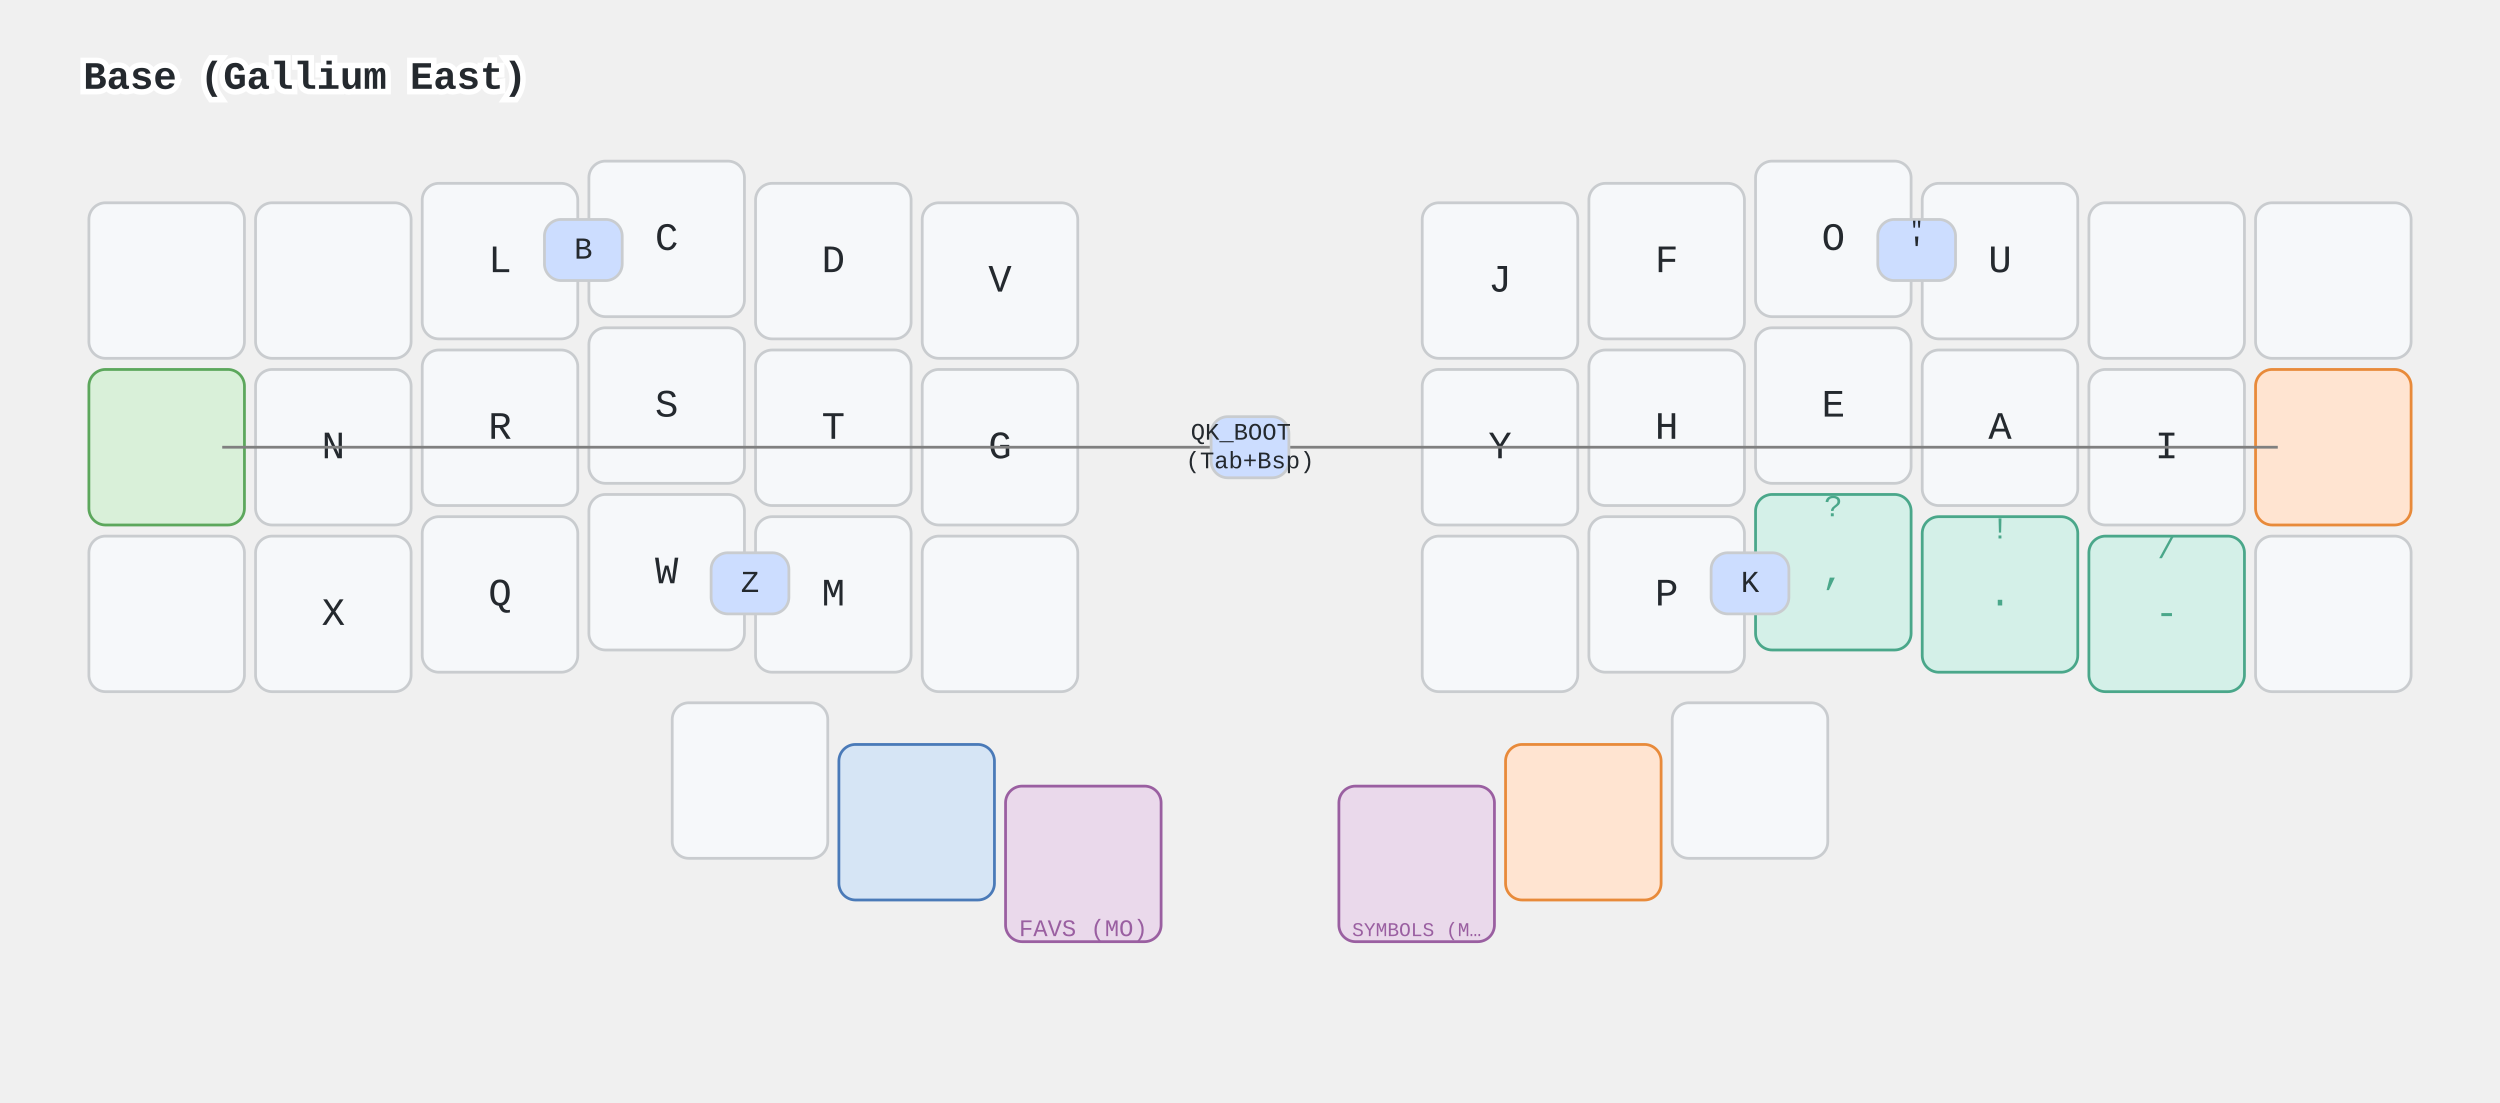
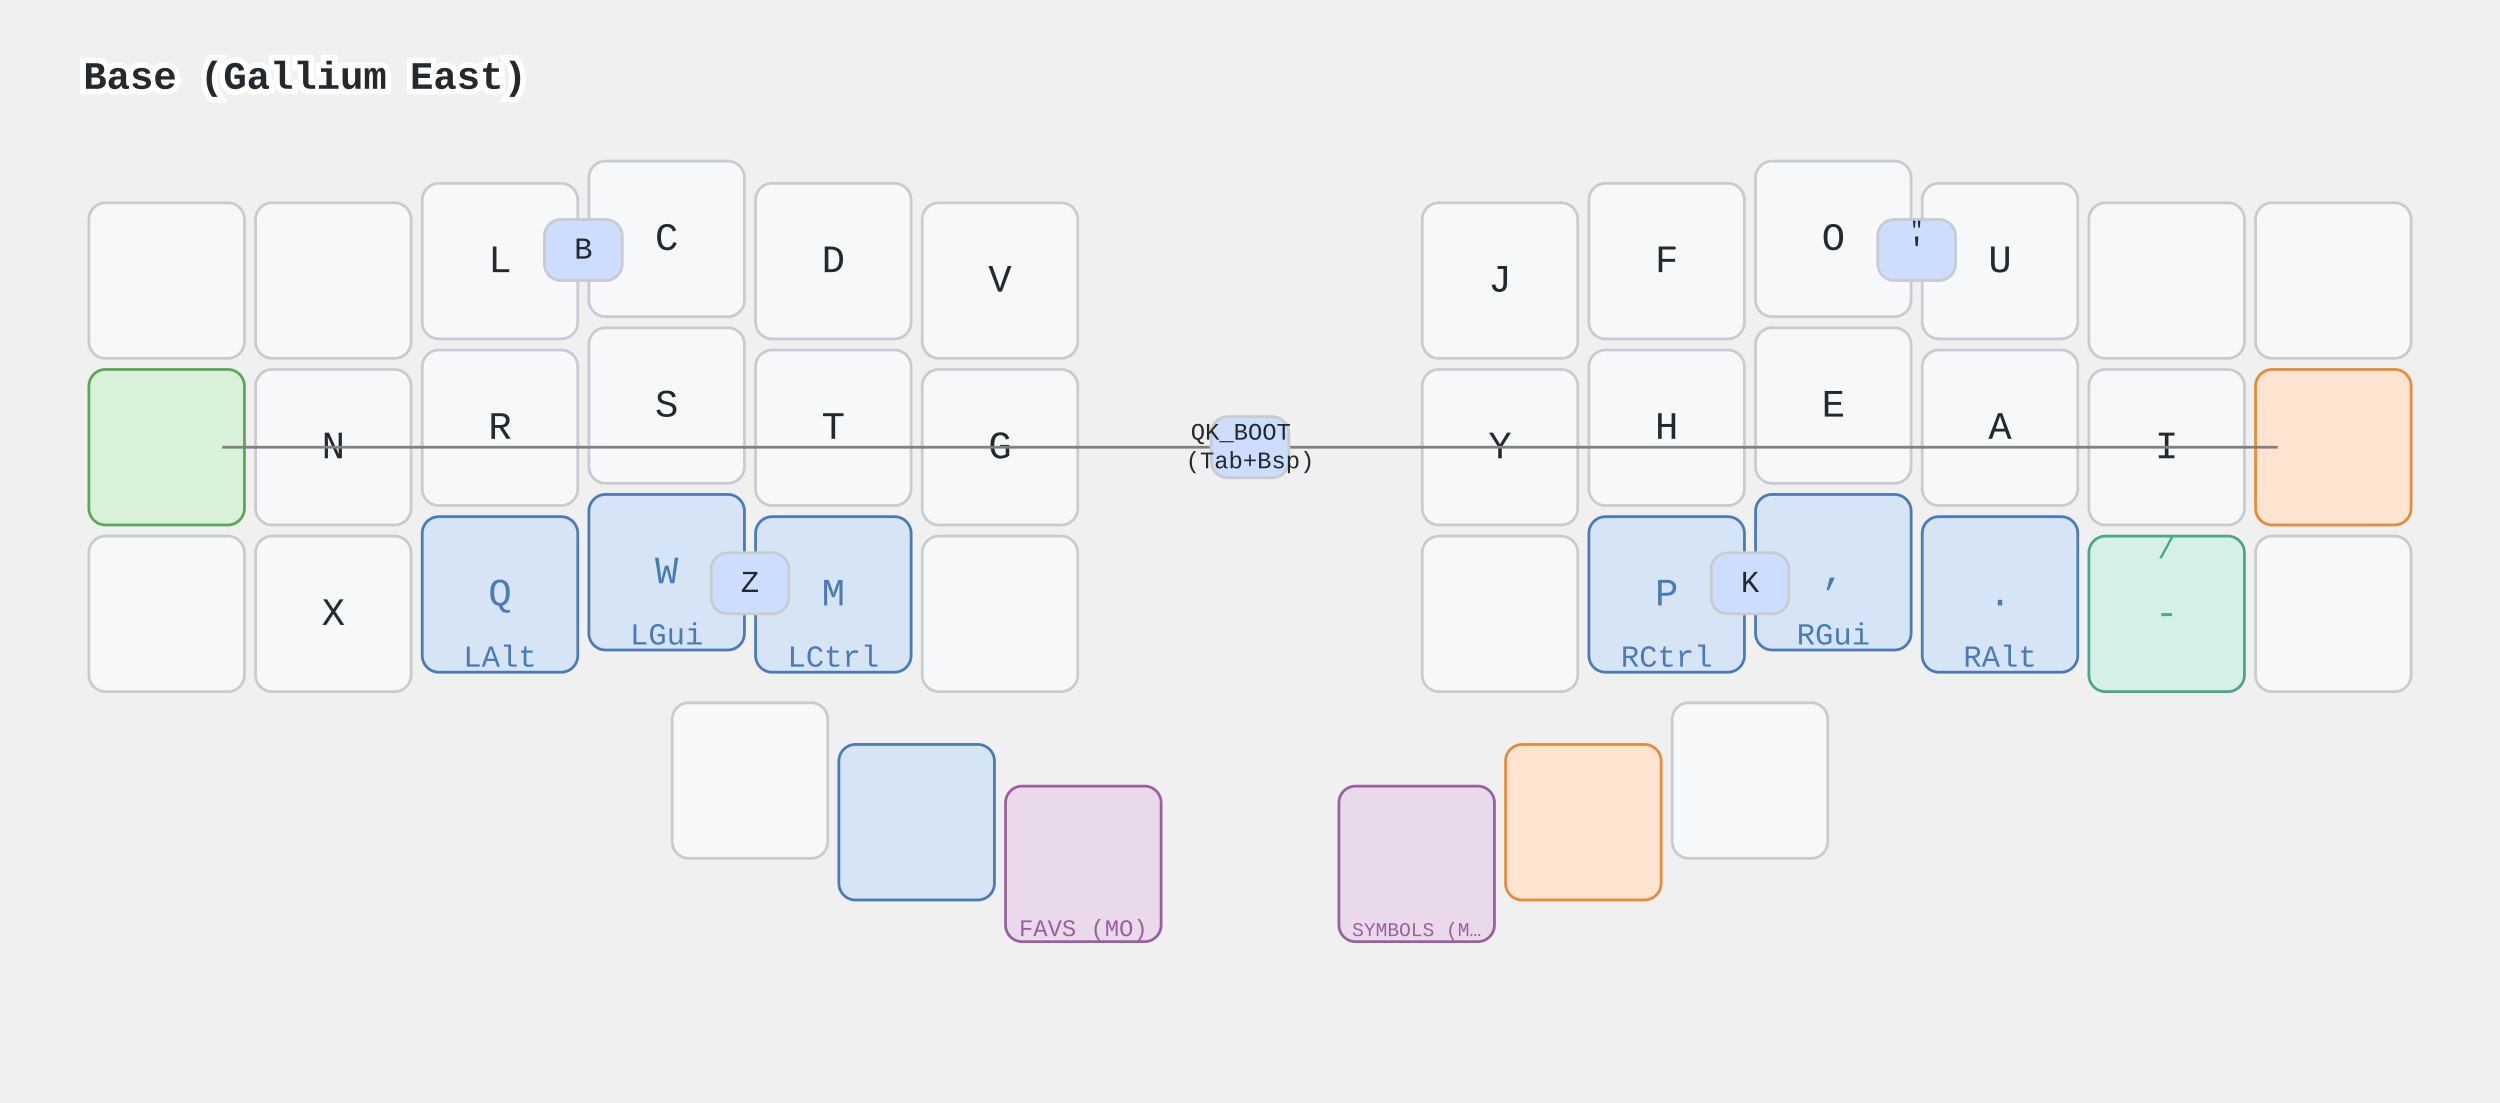
<svg xmlns="http://www.w3.org/2000/svg" xmlns:xlink="http://www.w3.org/1999/xlink" width="900" height="397" viewBox="0 0 900 397" class="keymap">
  <defs>/* start glyphs */
<svg id="mdi:apple-keyboard-shift">
      <svg id="mdi-apple-keyboard-shift" viewBox="0 0 24 24">
        <path d="M15,18V12H17.17L12,6.83L6.83,12H9V18H15M12,4L22,14H17V20H7V14H2L12,4Z" />
      </svg>
    </svg>
    <svg id="mdi:backspace-outline">
      <svg id="mdi-backspace-outline" viewBox="0 0 24 24">
        <path d="M19,15.59L17.59,17L14,13.41L10.41,17L9,15.59L12.59,12L9,8.41L10.41,7L14,10.59L17.59,7L19,8.41L15.41,12L19,15.59M22,3A2,2 0 0,1 24,5V19A2,2 0 0,1 22,21H7C6.31,21 5.77,20.64 5.41,20.11L0,12L5.41,3.88C5.77,3.35 6.31,3 7,3H22M22,5H7L2.28,12L7,19H22V5Z" />
      </svg>
    </svg>
    <svg id="mdi:keyboard-space">
      <svg id="mdi-keyboard-space" viewBox="0 0 24 24">
        <path d="M3 15H5V19H19V15H21V19C21 20.1 20.1 21 19 21H5C3.9 21 3 20.1 3 19V15Z" />
      </svg>
    </svg>
    <svg id="mdi:keyboard-tab">
      <svg id="mdi-keyboard-tab" viewBox="0 0 24 24">
        <path d="M20,18H22V6H20M11.59,7.41L15.17,11H1V13H15.17L11.59,16.58L13,18L19,12L13,6L11.59,7.41Z" />
      </svg>
    </svg>
    <svg id="mdi:layers-outline">
      <svg id="mdi-layers-outline" viewBox="0 0 24 24">
        <path d="M12,18.54L19.37,12.8L21,14.07L12,21.07L3,14.07L4.62,12.81L12,18.54M12,16L3,9L12,2L21,9L12,16M12,4.53L6.26,9L12,13.47L17.74,9L12,4.53Z" />
      </svg>
    </svg>
  </defs>/* end glyphs */
<style>/* inherit to force styles through use tags */
svg path {
    fill: inherit;
}

/* font and background color specifications */
svg.keymap {
    font-family: SFMono-Regular,Consolas,Liberation Mono,Menlo,monospace;
    font-size: 14px;
    font-kerning: normal;
    text-rendering: optimizeLegibility;
    fill: #24292e;
}

/* default key styling */
rect.key {
    fill: #f6f8fa;
}

rect.key, rect.combo {
    stroke: #c9cccf;
    stroke-width: 1;
}

/* default key side styling, only used is draw_key_sides is set */
rect.side {
    filter: brightness(90%);
}

/* color accent for combo boxes */
rect.combo, rect.combo-separate {
    fill: #cdf;
}

/* color accent for held keys */
rect.held, rect.combo.held {
    fill: #fdd;
}

/* color accent for ghost (optional) keys */
rect.ghost, rect.combo.ghost {
    stroke-dasharray: 4, 4;
    stroke-width: 2;
}

text {
    text-anchor: middle;
    dominant-baseline: middle;
}

/* styling for layer labels */
text.label {
    font-weight: bold;
    text-anchor: start;
    stroke: white;
    stroke-width: 4;
    paint-order: stroke;
}

/* styling for optional footer */
text.footer {
    text-anchor: end;
    dominant-baseline: auto;
    stroke: white;
    stroke-width: 4;
    paint-order: stroke;
}

/* styling for combo tap, and key non-tap label text */
text.combo, text.hold, text.shifted, text.left, text.right, text.tl, text.tr, text.bl, text.br {
    font-size: 11px;
}

text.hold, text.bl, text.br {
    text-anchor: middle;
    dominant-baseline: auto;
}

text.shifted, text.tl, text.tr {
    text-anchor: middle;
    dominant-baseline: hanging;
}

text.left, text.tl, text.bl {
    text-anchor: start;
}

text.right, text.tr, text.br {
    text-anchor: end;
}

text.layer-activator {
    text-decoration: underline;
}

/* styling for hold/shifted label text in combo box */
text.combo.hold, text.combo.shifted, text.combo.left, text.combo.right {
    font-size: 8px;
}

/* lighter symbol for transparent keys */
text.trans {
    fill: #7b7e81;
}

/* styling for combo dendrons */
path.combo {
    stroke-width: 1;
    stroke: gray;
    fill: none;
}

/* Start Tabler Icons Cleanup */
/* cannot use height/width with glyphs */
.icon-tabler &gt; path {
    fill: inherit;
    stroke: inherit;
    stroke-width: 2;
}
/* hide tabler's default box */
.icon-tabler &gt; path[stroke="none"][fill="none"] {
    visibility: hidden;
}
/* End Tabler Icons Cleanup */

.key.modifier rect { fill: #d6e5f5; stroke: #4a7ab8; }
.key.modifier :not(rect) { fill: #4a7ab8; }
.key.nav rect { fill: #d9f0d9; stroke: #5ca75c; }
.key.nav :not(rect) { fill: #5ca75c; }
.key.editing rect { fill: #ffe4d1; stroke: #e88a3a; }
.key.editing :not(rect) { fill: #e88a3a; }
.key.layer rect { fill: #ead9eb; stroke: #9a5fa1; }
.key.layer :not(rect) { fill: #9a5fa1; }
.key.system rect { fill: #fff4d1; stroke: #e8b52a; }
.key.system :not(rect) { fill: #e8b52a; }
.key.symbol rect { fill: #d4f0e8; stroke: #4aa78a; }
.key.symbol :not(rect) { fill: #4aa78a; }
.key.accent rect { fill: #ffe0d6; stroke: #e86d4a; }
.key.accent :not(rect) { fill: #e86d4a; }
</style>
  <g transform="translate(30, 0)" class="layer-Base (Gallium East)">
    <text x="0" y="28" class="label" id="Base-Gallium-East">Base (Gallium East)</text>
    <g transform="translate(0, 56)">
      <g transform="translate(30, 45)" class="key keypos-0">
        <rect rx="6" ry="6" x="-28" y="-28" width="56" height="56" class="key" />
      </g>
      <g transform="translate(90, 45)" class="key keypos-1">
        <rect rx="6" ry="6" x="-28" y="-28" width="56" height="56" class="key" />
      </g>
      <g transform="translate(150, 38)" class="key keypos-2">
        <rect rx="6" ry="6" x="-28" y="-28" width="56" height="56" class="key" />
        <text x="0" y="0" class="key tap">L</text>
      </g>
      <g transform="translate(210, 30)" class="key keypos-3">
        <rect rx="6" ry="6" x="-28" y="-28" width="56" height="56" class="key" />
        <text x="0" y="0" class="key tap">C</text>
      </g>
      <g transform="translate(270, 38)" class="key keypos-4">
        <rect rx="6" ry="6" x="-28" y="-28" width="56" height="56" class="key" />
        <text x="0" y="0" class="key tap">D</text>
      </g>
      <g transform="translate(330, 45)" class="key keypos-5">
        <rect rx="6" ry="6" x="-28" y="-28" width="56" height="56" class="key" />
        <text x="0" y="0" class="key tap">V</text>
      </g>
      <g transform="translate(510, 45)" class="key keypos-6">
        <rect rx="6" ry="6" x="-28" y="-28" width="56" height="56" class="key" />
        <text x="0" y="0" class="key tap">J</text>
      </g>
      <g transform="translate(570, 38)" class="key keypos-7">
        <rect rx="6" ry="6" x="-28" y="-28" width="56" height="56" class="key" />
        <text x="0" y="0" class="key tap">F</text>
      </g>
      <g transform="translate(630, 30)" class="key keypos-8">
        <rect rx="6" ry="6" x="-28" y="-28" width="56" height="56" class="key" />
        <text x="0" y="0" class="key tap">O</text>
      </g>
      <g transform="translate(690, 38)" class="key keypos-9">
        <rect rx="6" ry="6" x="-28" y="-28" width="56" height="56" class="key" />
        <text x="0" y="0" class="key tap">U</text>
      </g>
      <g transform="translate(750, 45)" class="key keypos-10">
        <rect rx="6" ry="6" x="-28" y="-28" width="56" height="56" class="key" />
      </g>
      <g transform="translate(810, 45)" class="key keypos-11">
        <rect rx="6" ry="6" x="-28" y="-28" width="56" height="56" class="key" />
      </g>
      <g transform="translate(30, 105)" class="key nav keypos-12">
        <rect rx="6" ry="6" x="-28" y="-28" width="56" height="56" class="key nav" />
        <use href="#mdi:keyboard-tab" xlink:href="#mdi:keyboard-tab" x="-7" y="-7" height="14" width="14.0" class="key nav tap glyph mdi:keyboard-tab" />
      </g>
      <g transform="translate(90, 105)" class="key keypos-13">
        <rect rx="6" ry="6" x="-28" y="-28" width="56" height="56" class="key" />
        <text x="0" y="0" class="key tap">N</text>
      </g>
      <g transform="translate(150, 98)" class="key keypos-14">
        <rect rx="6" ry="6" x="-28" y="-28" width="56" height="56" class="key" />
        <text x="0" y="0" class="key tap">R</text>
      </g>
      <g transform="translate(210, 90)" class="key keypos-15">
        <rect rx="6" ry="6" x="-28" y="-28" width="56" height="56" class="key" />
        <text x="0" y="0" class="key tap">S</text>
      </g>
      <g transform="translate(270, 98)" class="key keypos-16">
        <rect rx="6" ry="6" x="-28" y="-28" width="56" height="56" class="key" />
        <text x="0" y="0" class="key tap">T</text>
      </g>
      <g transform="translate(330, 105)" class="key keypos-17">
        <rect rx="6" ry="6" x="-28" y="-28" width="56" height="56" class="key" />
        <text x="0" y="0" class="key tap">G</text>
      </g>
      <g transform="translate(510, 105)" class="key keypos-18">
        <rect rx="6" ry="6" x="-28" y="-28" width="56" height="56" class="key" />
        <text x="0" y="0" class="key tap">Y</text>
      </g>
      <g transform="translate(570, 98)" class="key keypos-19">
        <rect rx="6" ry="6" x="-28" y="-28" width="56" height="56" class="key" />
        <text x="0" y="0" class="key tap">H</text>
      </g>
      <g transform="translate(630, 90)" class="key keypos-20">
        <rect rx="6" ry="6" x="-28" y="-28" width="56" height="56" class="key" />
        <text x="0" y="0" class="key tap">E</text>
      </g>
      <g transform="translate(690, 98)" class="key keypos-21">
        <rect rx="6" ry="6" x="-28" y="-28" width="56" height="56" class="key" />
        <text x="0" y="0" class="key tap">A</text>
      </g>
      <g transform="translate(750, 105)" class="key keypos-22">
        <rect rx="6" ry="6" x="-28" y="-28" width="56" height="56" class="key" />
        <text x="0" y="0" class="key tap">I</text>
      </g>
      <g transform="translate(810, 105)" class="key editing keypos-23">
        <rect rx="6" ry="6" x="-28" y="-28" width="56" height="56" class="key editing" />
        <use href="#mdi:backspace-outline" xlink:href="#mdi:backspace-outline" x="-7" y="-7" height="14" width="14.0" class="key editing tap glyph mdi:backspace-outline" />
      </g>
      <g transform="translate(30, 165)" class="key keypos-24">
        <rect rx="6" ry="6" x="-28" y="-28" width="56" height="56" class="key" />
      </g>
      <g transform="translate(90, 165)" class="key keypos-25">
        <rect rx="6" ry="6" x="-28" y="-28" width="56" height="56" class="key" />
        <text x="0" y="0" class="key tap">X</text>
      </g>
-       <g transform="translate(150, 158)" class="key keypos-26">
-         <rect rx="6" ry="6" x="-28" y="-28" width="56" height="56" class="key" />
-         <text x="0" y="0" class="key tap">Q</text>
-       </g>
-       <g transform="translate(210, 150)" class="key keypos-27">
-         <rect rx="6" ry="6" x="-28" y="-28" width="56" height="56" class="key" />
-         <text x="0" y="0" class="key tap">W</text>
-       </g>
-       <g transform="translate(270, 158)" class="key keypos-28">
-         <rect rx="6" ry="6" x="-28" y="-28" width="56" height="56" class="key" />
-         <text x="0" y="0" class="key tap">M</text>
+       <g transform="translate(150, 158)" class="key modifier keypos-26">
+         <rect rx="6" ry="6" x="-28" y="-28" width="56" height="56" class="key modifier" />
+         <text x="0" y="0" class="key modifier tap">Q</text>
+         <text x="0" y="26" class="key modifier hold">LAlt</text>
+       </g>
+       <g transform="translate(210, 150)" class="key modifier keypos-27">
+         <rect rx="6" ry="6" x="-28" y="-28" width="56" height="56" class="key modifier" />
+         <text x="0" y="0" class="key modifier tap">W</text>
+         <text x="0" y="26" class="key modifier hold">LGui</text>
+       </g>
+       <g transform="translate(270, 158)" class="key modifier keypos-28">
+         <rect rx="6" ry="6" x="-28" y="-28" width="56" height="56" class="key modifier" />
+         <text x="0" y="0" class="key modifier tap">M</text>
+         <text x="0" y="26" class="key modifier hold">LCtrl</text>
      </g>
      <g transform="translate(330, 165)" class="key keypos-29">
        <rect rx="6" ry="6" x="-28" y="-28" width="56" height="56" class="key" />
      </g>
      <g transform="translate(510, 165)" class="key keypos-30">
        <rect rx="6" ry="6" x="-28" y="-28" width="56" height="56" class="key" />
      </g>
-       <g transform="translate(570, 158)" class="key keypos-31">
-         <rect rx="6" ry="6" x="-28" y="-28" width="56" height="56" class="key" />
-         <text x="0" y="0" class="key tap">P</text>
-       </g>
-       <g transform="translate(630, 150)" class="key symbol keypos-32">
-         <rect rx="6" ry="6" x="-28" y="-28" width="56" height="56" class="key symbol" />
-         <text x="0" y="0" class="key symbol tap">,</text>
-         <text x="0" y="-26" class="key symbol shifted">?</text>
-       </g>
-       <g transform="translate(690, 158)" class="key symbol keypos-33">
-         <rect rx="6" ry="6" x="-28" y="-28" width="56" height="56" class="key symbol" />
-         <text x="0" y="0" class="key symbol tap">.</text>
-         <text x="0" y="-26" class="key symbol shifted">!</text>
+       <g transform="translate(570, 158)" class="key modifier keypos-31">
+         <rect rx="6" ry="6" x="-28" y="-28" width="56" height="56" class="key modifier" />
+         <text x="0" y="0" class="key modifier tap">P</text>
+         <text x="0" y="26" class="key modifier hold">RCtrl</text>
+       </g>
+       <g transform="translate(630, 150)" class="key modifier keypos-32">
+         <rect rx="6" ry="6" x="-28" y="-28" width="56" height="56" class="key modifier" />
+         <text x="0" y="0" class="key modifier tap">,</text>
+         <text x="0" y="26" class="key modifier hold">RGui</text>
+       </g>
+       <g transform="translate(690, 158)" class="key modifier keypos-33">
+         <rect rx="6" ry="6" x="-28" y="-28" width="56" height="56" class="key modifier" />
+         <text x="0" y="0" class="key modifier tap">.</text>
+         <text x="0" y="26" class="key modifier hold">RAlt</text>
      </g>
      <g transform="translate(750, 165)" class="key symbol keypos-34">
        <rect rx="6" ry="6" x="-28" y="-28" width="56" height="56" class="key symbol" />
        <text x="0" y="0" class="key symbol tap">-</text>
        <text x="0" y="-26" class="key symbol shifted">/</text>
      </g>
      <g transform="translate(810, 165)" class="key keypos-35">
        <rect rx="6" ry="6" x="-28" y="-28" width="56" height="56" class="key" />
      </g>
      <g transform="translate(240, 225)" class="key keypos-36">
        <rect rx="6" ry="6" x="-28" y="-28" width="56" height="56" class="key" />
      </g>
      <g transform="translate(300, 240)" class="key modifier keypos-37">
        <rect rx="6" ry="6" x="-28" y="-28" width="56" height="56" class="key modifier" />
        <use href="#mdi:apple-keyboard-shift" xlink:href="#mdi:apple-keyboard-shift" x="-7" y="-7" height="14" width="14.0" class="key modifier tap glyph mdi:apple-keyboard-shift" />
      </g>
      <g transform="translate(360, 255)" class="key layer keypos-38">
        <rect rx="6" ry="6" x="-28" y="-28" width="56" height="56" class="key layer" />
        <use href="#mdi:layers-outline" xlink:href="#mdi:layers-outline" x="-7" y="-7" height="14" width="14.0" class="key layer tap glyph mdi:layers-outline" />
        <text x="0" y="26" class="key layer hold">
          <tspan style="font-size: 78%">FAVS (MO)</tspan>
        </text>
      </g>
      <g transform="translate(480, 255)" class="key layer keypos-39">
        <rect rx="6" ry="6" x="-28" y="-28" width="56" height="56" class="key layer" />
        <use href="#mdi:layers-outline" xlink:href="#mdi:layers-outline" x="-7" y="-7" height="14" width="14.0" class="key layer tap glyph mdi:layers-outline" />
        <text x="0" y="26" class="key layer hold">
          <tspan style="font-size: 64%">SYMBOLS (M…</tspan>
        </text>
      </g>
      <g transform="translate(540, 240)" class="key editing keypos-40">
        <rect rx="6" ry="6" x="-28" y="-28" width="56" height="56" class="key editing" />
        <use href="#mdi:keyboard-space" xlink:href="#mdi:keyboard-space" x="-7" y="-7" height="14" width="14.0" class="key editing tap glyph mdi:keyboard-space" />
      </g>
      <g transform="translate(600, 225)" class="key keypos-41">
        <rect rx="6" ry="6" x="-28" y="-28" width="56" height="56" class="key" />
      </g>
      <g class="combo combopos-0">
        <rect rx="6" ry="6" x="166" y="23" width="28" height="22" class="combo" />
        <text x="180" y="34" class="combo tap">B</text>
      </g>
      <g class="combo symbol combopos-1">
        <rect rx="6" ry="6" x="646" y="23" width="28" height="22" class="combo symbol" />
        <text x="660" y="34" class="combo symbol tap">'</text>
        <text x="660" y="25" class="combo symbol shifted">"</text>
      </g>
      <g class="combo combopos-2">
        <rect rx="6" ry="6" x="226" y="143" width="28" height="22" class="combo" />
        <text x="240" y="154" class="combo tap">Z</text>
      </g>
      <g class="combo combopos-3">
        <rect rx="6" ry="6" x="586" y="143" width="28" height="22" class="combo" />
        <text x="600" y="154" class="combo tap">K</text>
      </g>
      <g class="combo combopos-4">
        <path d="M420,105 l-370,0" class="combo" />
        <path d="M420,105 l370,0" class="combo" />
        <rect rx="6" ry="6" x="406" y="94" width="28" height="22" class="combo" />
        <text x="420" y="105" class="combo tap">
          <tspan x="420" dy="-0.6em" style="font-size: 78%">QK_BOOT</tspan>
          <tspan x="420" dy="1.2em" style="font-size: 78%">(Tab+Bsp)</tspan>
        </text>
      </g>
    </g>
  </g>
</svg>
